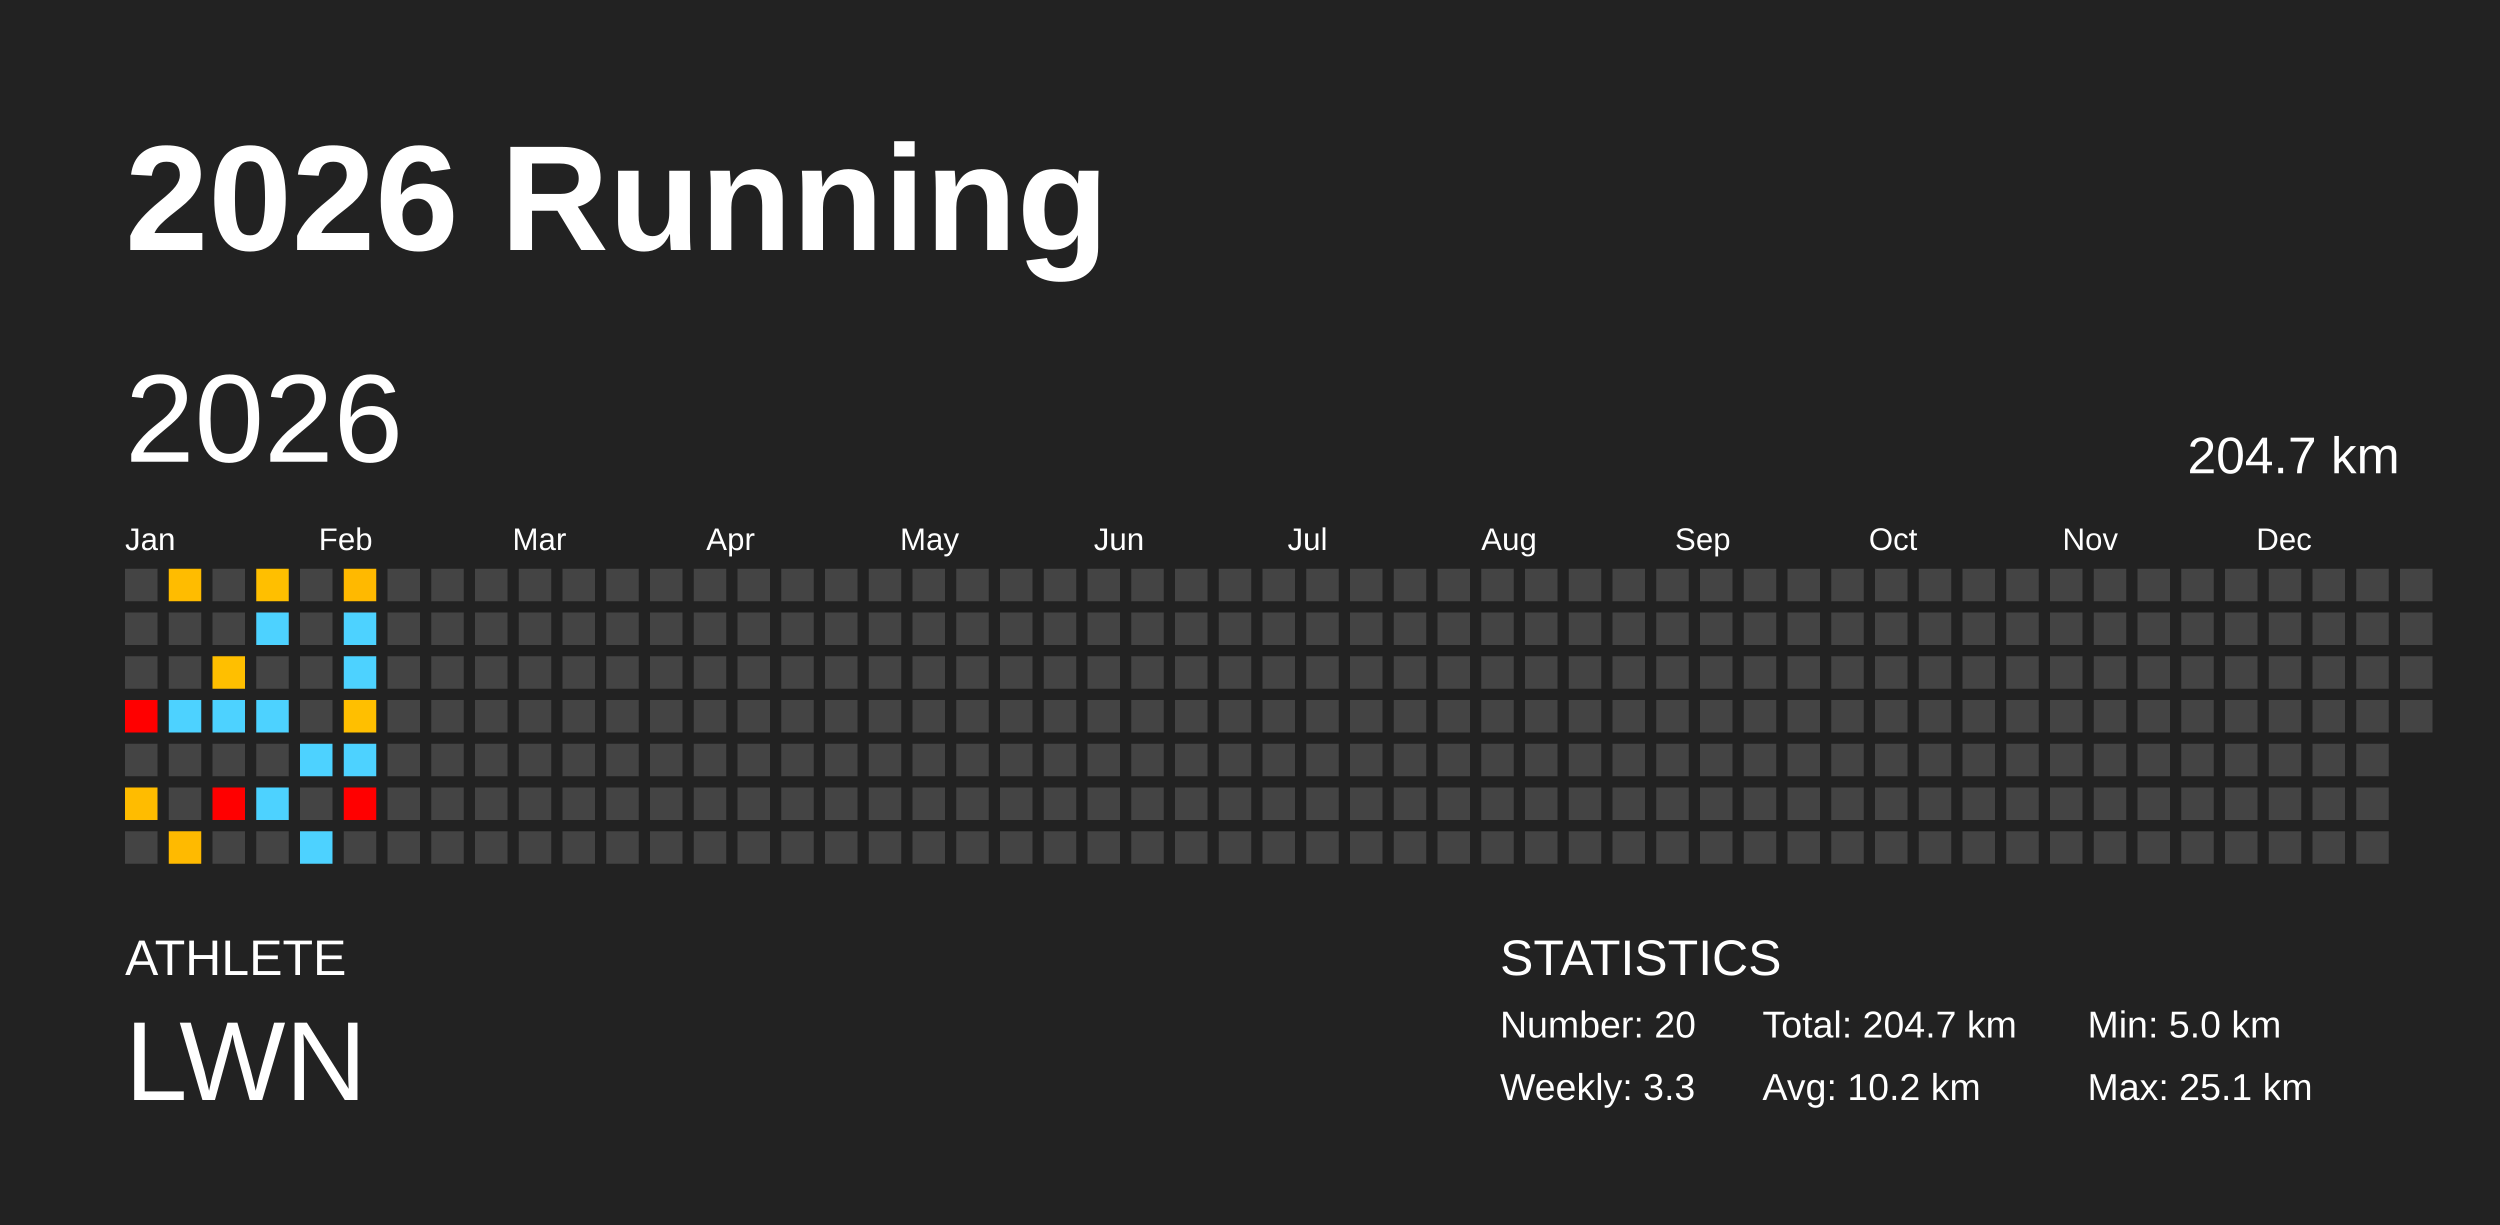
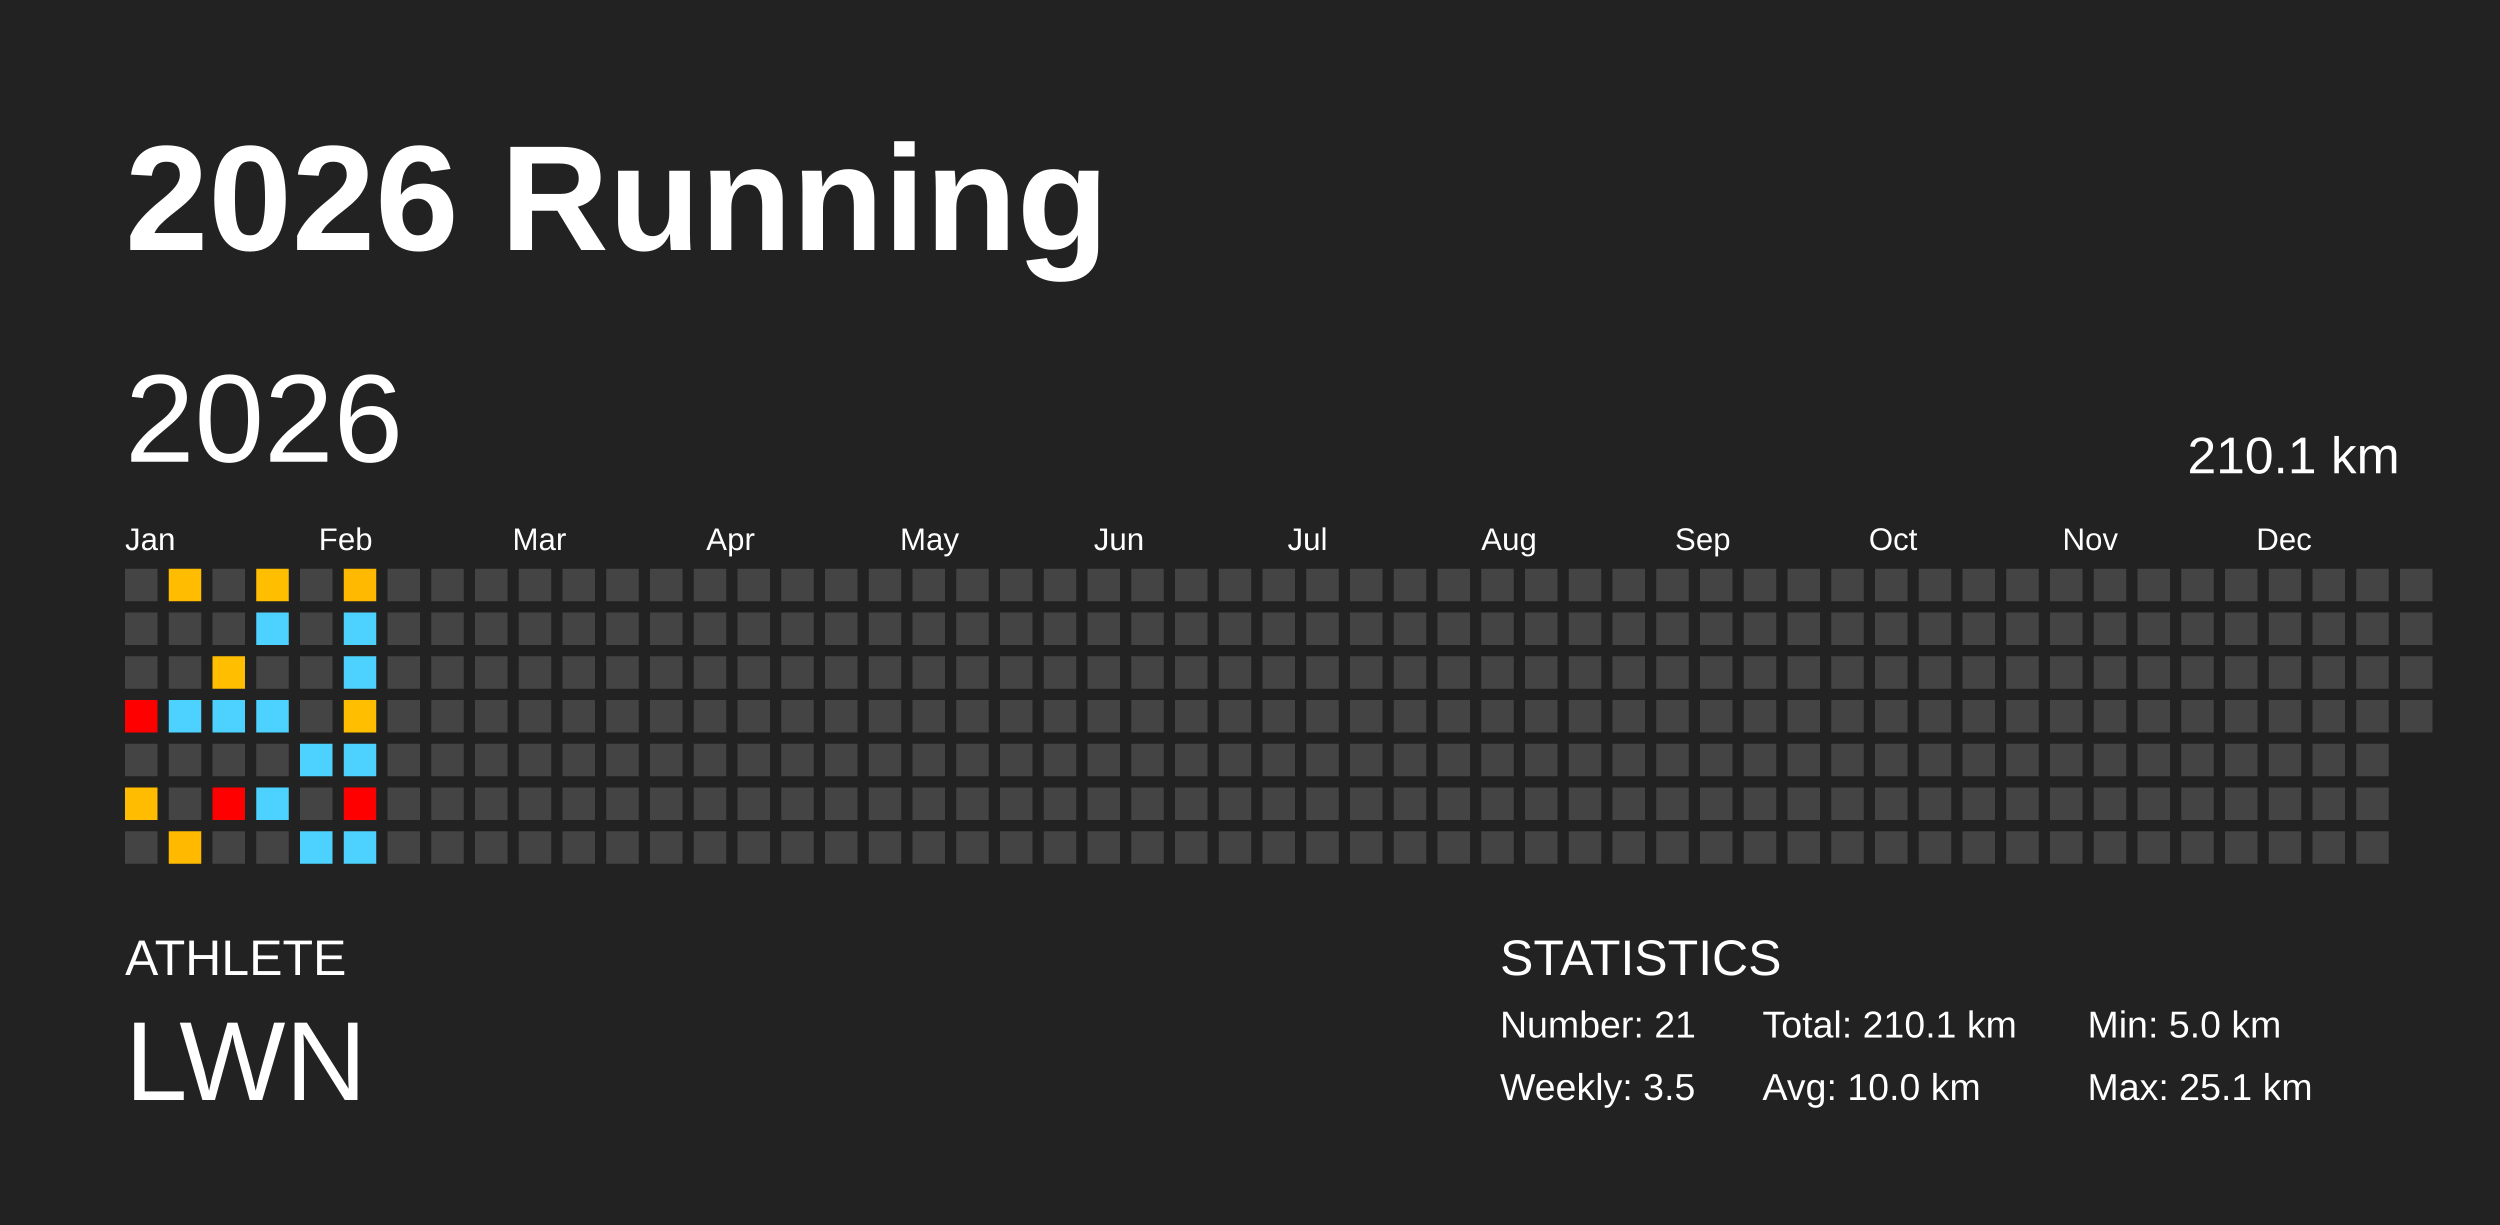
<svg xmlns="http://www.w3.org/2000/svg" baseProfile="full" height="98mm" version="1.1" viewBox="0,0,200,98" width="200mm">
  <defs />
  <rect fill="#222222" height="98" width="200" x="0" y="0" />
  <text fill="#FFFFFF" style="font-size:12px; font-family:Arial; font-weight:bold;" x="10" y="20">2026 Running</text>
  <text fill="#FFFFFF" style="font-size:4px; font-family:Arial" x="10" y="78">ATHLETE</text>
  <text fill="#FFFFFF" style="font-size:9px; font-family:Arial" x="10" y="88">LWN</text>
  <text fill="#FFFFFF" style="font-size:4px; font-family:Arial" x="120" y="78">STATISTICS</text>
-   <text fill="#FFFFFF" style="font-size:3px; font-family:Arial" x="120" y="83">Number: 20</text>
-   <text fill="#FFFFFF" style="font-size:3px; font-family:Arial" x="120" y="88">Weekly: 3.3</text>
-   <text fill="#FFFFFF" style="font-size:3px; font-family:Arial" x="141" y="83">Total: 204.7 km</text>
-   <text fill="#FFFFFF" style="font-size:3px; font-family:Arial" x="141" y="88">Avg: 10.2 km</text>
+   <text fill="#FFFFFF" style="font-size:3px; font-family:Arial" x="120" y="83">Number: 21</text>
+   <text fill="#FFFFFF" style="font-size:3px; font-family:Arial" x="120" y="88">Weekly: 3.5</text>
+   <text fill="#FFFFFF" style="font-size:3px; font-family:Arial" x="141" y="83">Total: 210.1 km</text>
+   <text fill="#FFFFFF" style="font-size:3px; font-family:Arial" x="141" y="88">Avg: 10.0 km</text>
  <text fill="#FFFFFF" style="font-size:3px; font-family:Arial" x="167" y="83">Min: 5.0 km</text>
  <text fill="#FFFFFF" style="font-size:3px; font-family:Arial" x="167" y="88">Max: 25.1 km</text>
  <text dominant-baseline="hanging" fill="#FFFFFF" style="font-size:10.0px; font-family:Arial;" x="10" y="30">2026</text>
-   <text dominant-baseline="hanging" fill="#FFFFFF" style="font-size:4.125px; font-family:Arial;" x="175" y="35">204.7 km</text>
+   <text dominant-baseline="hanging" fill="#FFFFFF" style="font-size:4.125px; font-family:Arial;" x="175" y="35">210.1 km</text>
  <text fill="#FFFFFF" style="font-size:2.5px; font-family:Arial" x="10.0" y="44">Jan</text>
  <text fill="#FFFFFF" style="font-size:2.5px; font-family:Arial" x="25.5" y="44">Feb</text>
  <text fill="#FFFFFF" style="font-size:2.5px; font-family:Arial" x="41.0" y="44">Mar</text>
  <text fill="#FFFFFF" style="font-size:2.5px; font-family:Arial" x="56.5" y="44">Apr</text>
  <text fill="#FFFFFF" style="font-size:2.5px; font-family:Arial" x="72.0" y="44">May</text>
  <text fill="#FFFFFF" style="font-size:2.5px; font-family:Arial" x="87.5" y="44">Jun</text>
  <text fill="#FFFFFF" style="font-size:2.5px; font-family:Arial" x="103.0" y="44">Jul</text>
  <text fill="#FFFFFF" style="font-size:2.5px; font-family:Arial" x="118.5" y="44">Aug</text>
  <text fill="#FFFFFF" style="font-size:2.5px; font-family:Arial" x="134.0" y="44">Sep</text>
  <text fill="#FFFFFF" style="font-size:2.5px; font-family:Arial" x="149.5" y="44">Oct</text>
  <text fill="#FFFFFF" style="font-size:2.5px; font-family:Arial" x="165.0" y="44">Nov</text>
  <text fill="#FFFFFF" style="font-size:2.5px; font-family:Arial" x="180.5" y="44">Dec</text>
  <rect fill="#444444" height="2.6" width="2.6" x="10.0" y="45.5" />
  <rect fill="#444444" height="2.6" width="2.6" x="10.0" y="49.0" />
  <rect fill="#444444" height="2.6" width="2.6" x="10.0" y="52.5" />
  <rect fill="red" height="2.6" width="2.6" x="10.0" y="56.0" />
  <rect fill="#444444" height="2.6" width="2.6" x="10.0" y="59.5" />
  <rect fill="#ffbc00" height="2.6" width="2.6" x="10.0" y="63.0" />
  <rect fill="#444444" height="2.6" width="2.6" x="10.0" y="66.5" />
  <rect fill="#ffbc00" height="2.6" width="2.6" x="13.5" y="45.5" />
  <rect fill="#444444" height="2.6" width="2.6" x="13.5" y="49.0" />
  <rect fill="#444444" height="2.6" width="2.6" x="13.5" y="52.5" />
  <rect fill="#4dd2ff" height="2.6" width="2.6" x="13.5" y="56.0" />
  <rect fill="#444444" height="2.6" width="2.6" x="13.5" y="59.5" />
  <rect fill="#444444" height="2.6" width="2.6" x="13.5" y="63.0" />
  <rect fill="#ffba00" height="2.6" width="2.6" x="13.5" y="66.5" />
  <rect fill="#444444" height="2.6" width="2.6" x="17.0" y="45.5" />
  <rect fill="#444444" height="2.6" width="2.6" x="17.0" y="49.0" />
  <rect fill="#ffbf00" height="2.6" width="2.6" x="17.0" y="52.5" />
  <rect fill="#4dd2ff" height="2.6" width="2.6" x="17.0" y="56.0" />
  <rect fill="#444444" height="2.6" width="2.6" x="17.0" y="59.5" />
  <rect fill="red" height="2.6" width="2.6" x="17.0" y="63.0" />
  <rect fill="#444444" height="2.6" width="2.6" x="17.0" y="66.5" />
  <rect fill="#ffbf00" height="2.6" width="2.6" x="20.5" y="45.5" />
  <rect fill="#4dd2ff" height="2.6" width="2.6" x="20.5" y="49.0" />
  <rect fill="#444444" height="2.6" width="2.6" x="20.5" y="52.5" />
  <rect fill="#4dd2ff" height="2.6" width="2.6" x="20.5" y="56.0" />
  <rect fill="#444444" height="2.6" width="2.6" x="20.5" y="59.5" />
  <rect fill="#4dd2ff" height="2.6" width="2.6" x="20.5" y="63.0" />
  <rect fill="#444444" height="2.6" width="2.6" x="20.5" y="66.5" />
  <rect fill="#444444" height="2.6" width="2.6" x="24.0" y="45.5" />
  <rect fill="#444444" height="2.6" width="2.6" x="24.0" y="49.0" />
  <rect fill="#444444" height="2.6" width="2.6" x="24.0" y="52.5" />
  <rect fill="#444444" height="2.6" width="2.6" x="24.0" y="56.0" />
  <rect fill="#4dd2ff" height="2.6" width="2.6" x="24.0" y="59.5" />
  <rect fill="#444444" height="2.6" width="2.6" x="24.0" y="63.0" />
  <rect fill="#4dd2ff" height="2.6" width="2.6" x="24.0" y="66.5" />
  <rect fill="#ffb900" height="2.6" width="2.6" x="27.5" y="45.5" />
  <rect fill="#4dd2ff" height="2.6" width="2.6" x="27.5" y="49.0" />
  <rect fill="#4dd2ff" height="2.6" width="2.6" x="27.5" y="52.5" />
  <rect fill="#ffbf00" height="2.6" width="2.6" x="27.5" y="56.0" />
  <rect fill="#4dd2ff" height="2.6" width="2.6" x="27.5" y="59.5" />
  <rect fill="red" height="2.6" width="2.6" x="27.5" y="63.0" />
-   <rect fill="#444444" height="2.6" width="2.6" x="27.5" y="66.5" />
+   <rect fill="#4dd2ff" height="2.6" width="2.6" x="27.5" y="66.5" />
  <rect fill="#444444" height="2.6" width="2.6" x="31.0" y="45.5" />
  <rect fill="#444444" height="2.6" width="2.6" x="31.0" y="49.0" />
  <rect fill="#444444" height="2.6" width="2.6" x="31.0" y="52.5" />
  <rect fill="#444444" height="2.6" width="2.6" x="31.0" y="56.0" />
  <rect fill="#444444" height="2.6" width="2.6" x="31.0" y="59.5" />
  <rect fill="#444444" height="2.6" width="2.6" x="31.0" y="63.0" />
  <rect fill="#444444" height="2.6" width="2.6" x="31.0" y="66.5" />
  <rect fill="#444444" height="2.6" width="2.6" x="34.5" y="45.5" />
  <rect fill="#444444" height="2.6" width="2.6" x="34.5" y="49.0" />
  <rect fill="#444444" height="2.6" width="2.6" x="34.5" y="52.5" />
  <rect fill="#444444" height="2.6" width="2.6" x="34.5" y="56.0" />
  <rect fill="#444444" height="2.6" width="2.6" x="34.5" y="59.5" />
  <rect fill="#444444" height="2.6" width="2.6" x="34.5" y="63.0" />
  <rect fill="#444444" height="2.6" width="2.6" x="34.5" y="66.5" />
  <rect fill="#444444" height="2.6" width="2.6" x="38.0" y="45.5" />
  <rect fill="#444444" height="2.6" width="2.6" x="38.0" y="49.0" />
  <rect fill="#444444" height="2.6" width="2.6" x="38.0" y="52.5" />
  <rect fill="#444444" height="2.6" width="2.6" x="38.0" y="56.0" />
  <rect fill="#444444" height="2.6" width="2.6" x="38.0" y="59.5" />
  <rect fill="#444444" height="2.6" width="2.6" x="38.0" y="63.0" />
  <rect fill="#444444" height="2.6" width="2.6" x="38.0" y="66.5" />
  <rect fill="#444444" height="2.6" width="2.6" x="41.5" y="45.5" />
  <rect fill="#444444" height="2.6" width="2.6" x="41.5" y="49.0" />
  <rect fill="#444444" height="2.6" width="2.6" x="41.5" y="52.5" />
  <rect fill="#444444" height="2.6" width="2.6" x="41.5" y="56.0" />
  <rect fill="#444444" height="2.6" width="2.6" x="41.5" y="59.5" />
  <rect fill="#444444" height="2.6" width="2.6" x="41.5" y="63.0" />
  <rect fill="#444444" height="2.6" width="2.6" x="41.5" y="66.5" />
  <rect fill="#444444" height="2.6" width="2.6" x="45.0" y="45.5" />
  <rect fill="#444444" height="2.6" width="2.6" x="45.0" y="49.0" />
  <rect fill="#444444" height="2.6" width="2.6" x="45.0" y="52.5" />
  <rect fill="#444444" height="2.6" width="2.6" x="45.0" y="56.0" />
  <rect fill="#444444" height="2.6" width="2.6" x="45.0" y="59.5" />
  <rect fill="#444444" height="2.6" width="2.6" x="45.0" y="63.0" />
  <rect fill="#444444" height="2.6" width="2.6" x="45.0" y="66.5" />
  <rect fill="#444444" height="2.6" width="2.6" x="48.5" y="45.5" />
  <rect fill="#444444" height="2.6" width="2.6" x="48.5" y="49.0" />
  <rect fill="#444444" height="2.6" width="2.6" x="48.5" y="52.5" />
  <rect fill="#444444" height="2.6" width="2.6" x="48.5" y="56.0" />
  <rect fill="#444444" height="2.6" width="2.6" x="48.5" y="59.5" />
  <rect fill="#444444" height="2.6" width="2.6" x="48.5" y="63.0" />
  <rect fill="#444444" height="2.6" width="2.6" x="48.5" y="66.5" />
  <rect fill="#444444" height="2.6" width="2.6" x="52.0" y="45.5" />
  <rect fill="#444444" height="2.6" width="2.6" x="52.0" y="49.0" />
  <rect fill="#444444" height="2.6" width="2.6" x="52.0" y="52.5" />
  <rect fill="#444444" height="2.6" width="2.6" x="52.0" y="56.0" />
  <rect fill="#444444" height="2.6" width="2.6" x="52.0" y="59.5" />
  <rect fill="#444444" height="2.6" width="2.6" x="52.0" y="63.0" />
  <rect fill="#444444" height="2.6" width="2.6" x="52.0" y="66.5" />
  <rect fill="#444444" height="2.6" width="2.6" x="55.5" y="45.5" />
  <rect fill="#444444" height="2.6" width="2.6" x="55.5" y="49.0" />
  <rect fill="#444444" height="2.6" width="2.6" x="55.5" y="52.5" />
  <rect fill="#444444" height="2.6" width="2.6" x="55.5" y="56.0" />
  <rect fill="#444444" height="2.6" width="2.6" x="55.5" y="59.5" />
  <rect fill="#444444" height="2.6" width="2.6" x="55.5" y="63.0" />
  <rect fill="#444444" height="2.6" width="2.6" x="55.5" y="66.5" />
  <rect fill="#444444" height="2.6" width="2.6" x="59.0" y="45.5" />
  <rect fill="#444444" height="2.6" width="2.6" x="59.0" y="49.0" />
  <rect fill="#444444" height="2.6" width="2.6" x="59.0" y="52.5" />
  <rect fill="#444444" height="2.6" width="2.6" x="59.0" y="56.0" />
  <rect fill="#444444" height="2.6" width="2.6" x="59.0" y="59.5" />
  <rect fill="#444444" height="2.6" width="2.6" x="59.0" y="63.0" />
  <rect fill="#444444" height="2.6" width="2.6" x="59.0" y="66.5" />
  <rect fill="#444444" height="2.6" width="2.6" x="62.5" y="45.5" />
  <rect fill="#444444" height="2.6" width="2.6" x="62.5" y="49.0" />
  <rect fill="#444444" height="2.6" width="2.6" x="62.5" y="52.5" />
  <rect fill="#444444" height="2.6" width="2.6" x="62.5" y="56.0" />
  <rect fill="#444444" height="2.6" width="2.6" x="62.5" y="59.5" />
  <rect fill="#444444" height="2.6" width="2.6" x="62.5" y="63.0" />
  <rect fill="#444444" height="2.6" width="2.6" x="62.5" y="66.5" />
  <rect fill="#444444" height="2.6" width="2.6" x="66.0" y="45.5" />
  <rect fill="#444444" height="2.6" width="2.6" x="66.0" y="49.0" />
  <rect fill="#444444" height="2.6" width="2.6" x="66.0" y="52.5" />
  <rect fill="#444444" height="2.6" width="2.6" x="66.0" y="56.0" />
  <rect fill="#444444" height="2.6" width="2.6" x="66.0" y="59.5" />
  <rect fill="#444444" height="2.6" width="2.6" x="66.0" y="63.0" />
  <rect fill="#444444" height="2.6" width="2.6" x="66.0" y="66.5" />
  <rect fill="#444444" height="2.6" width="2.6" x="69.5" y="45.5" />
  <rect fill="#444444" height="2.6" width="2.6" x="69.5" y="49.0" />
  <rect fill="#444444" height="2.6" width="2.6" x="69.5" y="52.5" />
  <rect fill="#444444" height="2.6" width="2.6" x="69.5" y="56.0" />
  <rect fill="#444444" height="2.6" width="2.6" x="69.5" y="59.5" />
  <rect fill="#444444" height="2.6" width="2.6" x="69.5" y="63.0" />
  <rect fill="#444444" height="2.6" width="2.6" x="69.5" y="66.5" />
  <rect fill="#444444" height="2.6" width="2.6" x="73.0" y="45.5" />
  <rect fill="#444444" height="2.6" width="2.6" x="73.0" y="49.0" />
  <rect fill="#444444" height="2.6" width="2.6" x="73.0" y="52.5" />
  <rect fill="#444444" height="2.6" width="2.6" x="73.0" y="56.0" />
  <rect fill="#444444" height="2.6" width="2.6" x="73.0" y="59.5" />
  <rect fill="#444444" height="2.6" width="2.6" x="73.0" y="63.0" />
  <rect fill="#444444" height="2.6" width="2.6" x="73.0" y="66.5" />
  <rect fill="#444444" height="2.6" width="2.6" x="76.5" y="45.5" />
  <rect fill="#444444" height="2.6" width="2.6" x="76.5" y="49.0" />
  <rect fill="#444444" height="2.6" width="2.6" x="76.5" y="52.5" />
  <rect fill="#444444" height="2.6" width="2.6" x="76.5" y="56.0" />
  <rect fill="#444444" height="2.6" width="2.6" x="76.5" y="59.5" />
  <rect fill="#444444" height="2.6" width="2.6" x="76.5" y="63.0" />
  <rect fill="#444444" height="2.6" width="2.6" x="76.5" y="66.5" />
  <rect fill="#444444" height="2.6" width="2.6" x="80.0" y="45.5" />
  <rect fill="#444444" height="2.6" width="2.6" x="80.0" y="49.0" />
  <rect fill="#444444" height="2.6" width="2.6" x="80.0" y="52.5" />
  <rect fill="#444444" height="2.6" width="2.6" x="80.0" y="56.0" />
  <rect fill="#444444" height="2.6" width="2.6" x="80.0" y="59.5" />
  <rect fill="#444444" height="2.6" width="2.6" x="80.0" y="63.0" />
  <rect fill="#444444" height="2.6" width="2.6" x="80.0" y="66.5" />
  <rect fill="#444444" height="2.6" width="2.6" x="83.5" y="45.5" />
  <rect fill="#444444" height="2.6" width="2.6" x="83.5" y="49.0" />
  <rect fill="#444444" height="2.6" width="2.6" x="83.5" y="52.5" />
  <rect fill="#444444" height="2.6" width="2.6" x="83.5" y="56.0" />
  <rect fill="#444444" height="2.6" width="2.6" x="83.5" y="59.5" />
  <rect fill="#444444" height="2.6" width="2.6" x="83.5" y="63.0" />
  <rect fill="#444444" height="2.6" width="2.6" x="83.5" y="66.5" />
  <rect fill="#444444" height="2.6" width="2.6" x="87.0" y="45.5" />
  <rect fill="#444444" height="2.6" width="2.6" x="87.0" y="49.0" />
  <rect fill="#444444" height="2.6" width="2.6" x="87.0" y="52.5" />
  <rect fill="#444444" height="2.6" width="2.6" x="87.0" y="56.0" />
  <rect fill="#444444" height="2.6" width="2.6" x="87.0" y="59.5" />
  <rect fill="#444444" height="2.6" width="2.6" x="87.0" y="63.0" />
  <rect fill="#444444" height="2.6" width="2.6" x="87.0" y="66.5" />
  <rect fill="#444444" height="2.6" width="2.6" x="90.5" y="45.5" />
  <rect fill="#444444" height="2.6" width="2.6" x="90.5" y="49.0" />
  <rect fill="#444444" height="2.6" width="2.6" x="90.5" y="52.5" />
  <rect fill="#444444" height="2.6" width="2.6" x="90.5" y="56.0" />
  <rect fill="#444444" height="2.6" width="2.6" x="90.5" y="59.5" />
  <rect fill="#444444" height="2.6" width="2.6" x="90.5" y="63.0" />
  <rect fill="#444444" height="2.6" width="2.6" x="90.5" y="66.5" />
  <rect fill="#444444" height="2.6" width="2.6" x="94.0" y="45.5" />
  <rect fill="#444444" height="2.6" width="2.6" x="94.0" y="49.0" />
  <rect fill="#444444" height="2.6" width="2.6" x="94.0" y="52.5" />
  <rect fill="#444444" height="2.6" width="2.6" x="94.0" y="56.0" />
  <rect fill="#444444" height="2.6" width="2.6" x="94.0" y="59.5" />
  <rect fill="#444444" height="2.6" width="2.6" x="94.0" y="63.0" />
  <rect fill="#444444" height="2.6" width="2.6" x="94.0" y="66.5" />
  <rect fill="#444444" height="2.6" width="2.6" x="97.5" y="45.5" />
  <rect fill="#444444" height="2.6" width="2.6" x="97.5" y="49.0" />
  <rect fill="#444444" height="2.6" width="2.6" x="97.5" y="52.5" />
  <rect fill="#444444" height="2.6" width="2.6" x="97.5" y="56.0" />
  <rect fill="#444444" height="2.6" width="2.6" x="97.5" y="59.5" />
  <rect fill="#444444" height="2.6" width="2.6" x="97.5" y="63.0" />
  <rect fill="#444444" height="2.6" width="2.6" x="97.5" y="66.5" />
  <rect fill="#444444" height="2.6" width="2.6" x="101.0" y="45.5" />
  <rect fill="#444444" height="2.6" width="2.6" x="101.0" y="49.0" />
  <rect fill="#444444" height="2.6" width="2.6" x="101.0" y="52.5" />
  <rect fill="#444444" height="2.6" width="2.6" x="101.0" y="56.0" />
  <rect fill="#444444" height="2.6" width="2.6" x="101.0" y="59.5" />
  <rect fill="#444444" height="2.6" width="2.6" x="101.0" y="63.0" />
  <rect fill="#444444" height="2.6" width="2.6" x="101.0" y="66.5" />
  <rect fill="#444444" height="2.6" width="2.6" x="104.5" y="45.5" />
  <rect fill="#444444" height="2.6" width="2.6" x="104.5" y="49.0" />
  <rect fill="#444444" height="2.6" width="2.6" x="104.5" y="52.5" />
  <rect fill="#444444" height="2.6" width="2.6" x="104.5" y="56.0" />
  <rect fill="#444444" height="2.6" width="2.6" x="104.5" y="59.5" />
  <rect fill="#444444" height="2.6" width="2.6" x="104.5" y="63.0" />
  <rect fill="#444444" height="2.6" width="2.6" x="104.5" y="66.5" />
  <rect fill="#444444" height="2.6" width="2.6" x="108.0" y="45.5" />
  <rect fill="#444444" height="2.6" width="2.6" x="108.0" y="49.0" />
  <rect fill="#444444" height="2.6" width="2.6" x="108.0" y="52.5" />
  <rect fill="#444444" height="2.6" width="2.6" x="108.0" y="56.0" />
  <rect fill="#444444" height="2.6" width="2.6" x="108.0" y="59.5" />
  <rect fill="#444444" height="2.6" width="2.6" x="108.0" y="63.0" />
  <rect fill="#444444" height="2.6" width="2.6" x="108.0" y="66.5" />
  <rect fill="#444444" height="2.6" width="2.6" x="111.5" y="45.5" />
  <rect fill="#444444" height="2.6" width="2.6" x="111.5" y="49.0" />
  <rect fill="#444444" height="2.6" width="2.6" x="111.5" y="52.5" />
  <rect fill="#444444" height="2.6" width="2.6" x="111.5" y="56.0" />
  <rect fill="#444444" height="2.6" width="2.6" x="111.5" y="59.5" />
  <rect fill="#444444" height="2.6" width="2.6" x="111.5" y="63.0" />
  <rect fill="#444444" height="2.6" width="2.6" x="111.5" y="66.5" />
  <rect fill="#444444" height="2.6" width="2.6" x="115.0" y="45.5" />
  <rect fill="#444444" height="2.6" width="2.6" x="115.0" y="49.0" />
  <rect fill="#444444" height="2.6" width="2.6" x="115.0" y="52.5" />
  <rect fill="#444444" height="2.6" width="2.6" x="115.0" y="56.0" />
  <rect fill="#444444" height="2.6" width="2.6" x="115.0" y="59.5" />
  <rect fill="#444444" height="2.6" width="2.6" x="115.0" y="63.0" />
  <rect fill="#444444" height="2.6" width="2.6" x="115.0" y="66.5" />
  <rect fill="#444444" height="2.6" width="2.6" x="118.5" y="45.5" />
  <rect fill="#444444" height="2.6" width="2.6" x="118.5" y="49.0" />
  <rect fill="#444444" height="2.6" width="2.6" x="118.5" y="52.5" />
  <rect fill="#444444" height="2.6" width="2.6" x="118.5" y="56.0" />
  <rect fill="#444444" height="2.6" width="2.6" x="118.5" y="59.5" />
  <rect fill="#444444" height="2.6" width="2.6" x="118.5" y="63.0" />
  <rect fill="#444444" height="2.6" width="2.6" x="118.5" y="66.5" />
  <rect fill="#444444" height="2.6" width="2.6" x="122.0" y="45.5" />
  <rect fill="#444444" height="2.6" width="2.6" x="122.0" y="49.0" />
  <rect fill="#444444" height="2.6" width="2.6" x="122.0" y="52.5" />
  <rect fill="#444444" height="2.6" width="2.6" x="122.0" y="56.0" />
  <rect fill="#444444" height="2.6" width="2.6" x="122.0" y="59.5" />
  <rect fill="#444444" height="2.6" width="2.6" x="122.0" y="63.0" />
  <rect fill="#444444" height="2.6" width="2.6" x="122.0" y="66.5" />
  <rect fill="#444444" height="2.6" width="2.6" x="125.5" y="45.5" />
  <rect fill="#444444" height="2.6" width="2.6" x="125.5" y="49.0" />
  <rect fill="#444444" height="2.6" width="2.6" x="125.5" y="52.5" />
  <rect fill="#444444" height="2.6" width="2.6" x="125.5" y="56.0" />
  <rect fill="#444444" height="2.6" width="2.6" x="125.5" y="59.5" />
  <rect fill="#444444" height="2.6" width="2.6" x="125.5" y="63.0" />
  <rect fill="#444444" height="2.6" width="2.6" x="125.5" y="66.5" />
  <rect fill="#444444" height="2.6" width="2.6" x="129.0" y="45.5" />
  <rect fill="#444444" height="2.6" width="2.6" x="129.0" y="49.0" />
  <rect fill="#444444" height="2.6" width="2.6" x="129.0" y="52.5" />
  <rect fill="#444444" height="2.6" width="2.6" x="129.0" y="56.0" />
  <rect fill="#444444" height="2.6" width="2.6" x="129.0" y="59.5" />
  <rect fill="#444444" height="2.6" width="2.6" x="129.0" y="63.0" />
  <rect fill="#444444" height="2.6" width="2.6" x="129.0" y="66.5" />
  <rect fill="#444444" height="2.6" width="2.6" x="132.5" y="45.5" />
  <rect fill="#444444" height="2.6" width="2.6" x="132.5" y="49.0" />
  <rect fill="#444444" height="2.6" width="2.6" x="132.5" y="52.5" />
  <rect fill="#444444" height="2.6" width="2.6" x="132.5" y="56.0" />
  <rect fill="#444444" height="2.6" width="2.6" x="132.5" y="59.5" />
  <rect fill="#444444" height="2.6" width="2.6" x="132.5" y="63.0" />
  <rect fill="#444444" height="2.6" width="2.6" x="132.5" y="66.5" />
  <rect fill="#444444" height="2.6" width="2.6" x="136.0" y="45.5" />
  <rect fill="#444444" height="2.6" width="2.6" x="136.0" y="49.0" />
  <rect fill="#444444" height="2.6" width="2.6" x="136.0" y="52.5" />
  <rect fill="#444444" height="2.6" width="2.6" x="136.0" y="56.0" />
  <rect fill="#444444" height="2.6" width="2.6" x="136.0" y="59.5" />
  <rect fill="#444444" height="2.6" width="2.6" x="136.0" y="63.0" />
  <rect fill="#444444" height="2.6" width="2.6" x="136.0" y="66.5" />
  <rect fill="#444444" height="2.6" width="2.6" x="139.5" y="45.5" />
  <rect fill="#444444" height="2.6" width="2.6" x="139.5" y="49.0" />
  <rect fill="#444444" height="2.6" width="2.6" x="139.5" y="52.5" />
  <rect fill="#444444" height="2.6" width="2.6" x="139.5" y="56.0" />
  <rect fill="#444444" height="2.6" width="2.6" x="139.5" y="59.5" />
  <rect fill="#444444" height="2.6" width="2.6" x="139.5" y="63.0" />
  <rect fill="#444444" height="2.6" width="2.6" x="139.5" y="66.5" />
  <rect fill="#444444" height="2.6" width="2.6" x="143.0" y="45.5" />
  <rect fill="#444444" height="2.6" width="2.6" x="143.0" y="49.0" />
  <rect fill="#444444" height="2.6" width="2.6" x="143.0" y="52.5" />
  <rect fill="#444444" height="2.6" width="2.6" x="143.0" y="56.0" />
  <rect fill="#444444" height="2.6" width="2.6" x="143.0" y="59.5" />
  <rect fill="#444444" height="2.6" width="2.6" x="143.0" y="63.0" />
  <rect fill="#444444" height="2.6" width="2.6" x="143.0" y="66.5" />
  <rect fill="#444444" height="2.6" width="2.6" x="146.5" y="45.5" />
  <rect fill="#444444" height="2.6" width="2.6" x="146.5" y="49.0" />
  <rect fill="#444444" height="2.6" width="2.6" x="146.5" y="52.5" />
  <rect fill="#444444" height="2.6" width="2.6" x="146.5" y="56.0" />
  <rect fill="#444444" height="2.6" width="2.6" x="146.5" y="59.5" />
  <rect fill="#444444" height="2.6" width="2.6" x="146.5" y="63.0" />
  <rect fill="#444444" height="2.6" width="2.6" x="146.5" y="66.5" />
  <rect fill="#444444" height="2.6" width="2.6" x="150.0" y="45.5" />
  <rect fill="#444444" height="2.6" width="2.6" x="150.0" y="49.0" />
  <rect fill="#444444" height="2.6" width="2.6" x="150.0" y="52.5" />
  <rect fill="#444444" height="2.6" width="2.6" x="150.0" y="56.0" />
  <rect fill="#444444" height="2.6" width="2.6" x="150.0" y="59.5" />
  <rect fill="#444444" height="2.6" width="2.6" x="150.0" y="63.0" />
  <rect fill="#444444" height="2.6" width="2.6" x="150.0" y="66.5" />
  <rect fill="#444444" height="2.6" width="2.6" x="153.5" y="45.5" />
  <rect fill="#444444" height="2.6" width="2.6" x="153.5" y="49.0" />
  <rect fill="#444444" height="2.6" width="2.6" x="153.5" y="52.5" />
  <rect fill="#444444" height="2.6" width="2.6" x="153.5" y="56.0" />
  <rect fill="#444444" height="2.6" width="2.6" x="153.5" y="59.5" />
  <rect fill="#444444" height="2.6" width="2.6" x="153.5" y="63.0" />
  <rect fill="#444444" height="2.6" width="2.6" x="153.5" y="66.5" />
  <rect fill="#444444" height="2.6" width="2.6" x="157.0" y="45.5" />
  <rect fill="#444444" height="2.6" width="2.6" x="157.0" y="49.0" />
  <rect fill="#444444" height="2.6" width="2.6" x="157.0" y="52.5" />
  <rect fill="#444444" height="2.6" width="2.6" x="157.0" y="56.0" />
  <rect fill="#444444" height="2.6" width="2.6" x="157.0" y="59.5" />
  <rect fill="#444444" height="2.6" width="2.6" x="157.0" y="63.0" />
  <rect fill="#444444" height="2.6" width="2.6" x="157.0" y="66.5" />
  <rect fill="#444444" height="2.6" width="2.6" x="160.5" y="45.5" />
  <rect fill="#444444" height="2.6" width="2.6" x="160.5" y="49.0" />
  <rect fill="#444444" height="2.6" width="2.6" x="160.5" y="52.5" />
  <rect fill="#444444" height="2.6" width="2.6" x="160.5" y="56.0" />
  <rect fill="#444444" height="2.6" width="2.6" x="160.5" y="59.5" />
  <rect fill="#444444" height="2.6" width="2.6" x="160.5" y="63.0" />
  <rect fill="#444444" height="2.6" width="2.6" x="160.5" y="66.5" />
  <rect fill="#444444" height="2.6" width="2.6" x="164.0" y="45.5" />
  <rect fill="#444444" height="2.6" width="2.6" x="164.0" y="49.0" />
  <rect fill="#444444" height="2.6" width="2.6" x="164.0" y="52.5" />
  <rect fill="#444444" height="2.6" width="2.6" x="164.0" y="56.0" />
  <rect fill="#444444" height="2.6" width="2.6" x="164.0" y="59.5" />
  <rect fill="#444444" height="2.6" width="2.6" x="164.0" y="63.0" />
  <rect fill="#444444" height="2.6" width="2.6" x="164.0" y="66.5" />
  <rect fill="#444444" height="2.6" width="2.6" x="167.5" y="45.5" />
  <rect fill="#444444" height="2.6" width="2.6" x="167.5" y="49.0" />
  <rect fill="#444444" height="2.6" width="2.6" x="167.5" y="52.5" />
  <rect fill="#444444" height="2.6" width="2.6" x="167.5" y="56.0" />
  <rect fill="#444444" height="2.6" width="2.6" x="167.5" y="59.5" />
  <rect fill="#444444" height="2.6" width="2.6" x="167.5" y="63.0" />
  <rect fill="#444444" height="2.6" width="2.6" x="167.5" y="66.5" />
  <rect fill="#444444" height="2.6" width="2.6" x="171.0" y="45.5" />
  <rect fill="#444444" height="2.6" width="2.6" x="171.0" y="49.0" />
  <rect fill="#444444" height="2.6" width="2.6" x="171.0" y="52.5" />
  <rect fill="#444444" height="2.6" width="2.6" x="171.0" y="56.0" />
  <rect fill="#444444" height="2.6" width="2.6" x="171.0" y="59.5" />
  <rect fill="#444444" height="2.6" width="2.6" x="171.0" y="63.0" />
  <rect fill="#444444" height="2.6" width="2.6" x="171.0" y="66.5" />
  <rect fill="#444444" height="2.6" width="2.6" x="174.5" y="45.5" />
  <rect fill="#444444" height="2.6" width="2.6" x="174.5" y="49.0" />
  <rect fill="#444444" height="2.6" width="2.6" x="174.5" y="52.5" />
  <rect fill="#444444" height="2.6" width="2.6" x="174.5" y="56.0" />
  <rect fill="#444444" height="2.6" width="2.6" x="174.5" y="59.5" />
  <rect fill="#444444" height="2.6" width="2.6" x="174.5" y="63.0" />
  <rect fill="#444444" height="2.6" width="2.6" x="174.5" y="66.5" />
  <rect fill="#444444" height="2.6" width="2.6" x="178.0" y="45.5" />
  <rect fill="#444444" height="2.6" width="2.6" x="178.0" y="49.0" />
  <rect fill="#444444" height="2.6" width="2.6" x="178.0" y="52.5" />
  <rect fill="#444444" height="2.6" width="2.6" x="178.0" y="56.0" />
  <rect fill="#444444" height="2.6" width="2.6" x="178.0" y="59.5" />
  <rect fill="#444444" height="2.6" width="2.6" x="178.0" y="63.0" />
  <rect fill="#444444" height="2.6" width="2.6" x="178.0" y="66.5" />
  <rect fill="#444444" height="2.6" width="2.6" x="181.5" y="45.5" />
  <rect fill="#444444" height="2.6" width="2.6" x="181.5" y="49.0" />
  <rect fill="#444444" height="2.6" width="2.6" x="181.5" y="52.5" />
  <rect fill="#444444" height="2.6" width="2.6" x="181.5" y="56.0" />
  <rect fill="#444444" height="2.6" width="2.6" x="181.5" y="59.5" />
  <rect fill="#444444" height="2.6" width="2.6" x="181.5" y="63.0" />
  <rect fill="#444444" height="2.6" width="2.6" x="181.5" y="66.5" />
  <rect fill="#444444" height="2.6" width="2.6" x="185.0" y="45.5" />
  <rect fill="#444444" height="2.6" width="2.6" x="185.0" y="49.0" />
  <rect fill="#444444" height="2.6" width="2.6" x="185.0" y="52.5" />
  <rect fill="#444444" height="2.6" width="2.6" x="185.0" y="56.0" />
  <rect fill="#444444" height="2.6" width="2.6" x="185.0" y="59.5" />
  <rect fill="#444444" height="2.6" width="2.6" x="185.0" y="63.0" />
  <rect fill="#444444" height="2.6" width="2.6" x="185.0" y="66.5" />
  <rect fill="#444444" height="2.6" width="2.6" x="188.5" y="45.5" />
  <rect fill="#444444" height="2.6" width="2.6" x="188.5" y="49.0" />
  <rect fill="#444444" height="2.6" width="2.6" x="188.5" y="52.5" />
  <rect fill="#444444" height="2.6" width="2.6" x="188.5" y="56.0" />
  <rect fill="#444444" height="2.6" width="2.6" x="188.5" y="59.5" />
  <rect fill="#444444" height="2.6" width="2.6" x="188.5" y="63.0" />
  <rect fill="#444444" height="2.6" width="2.6" x="188.5" y="66.5" />
  <rect fill="#444444" height="2.6" width="2.6" x="192.0" y="45.5" />
  <rect fill="#444444" height="2.6" width="2.6" x="192.0" y="49.0" />
  <rect fill="#444444" height="2.6" width="2.6" x="192.0" y="52.5" />
  <rect fill="#444444" height="2.6" width="2.6" x="192.0" y="56.0" />
</svg>
